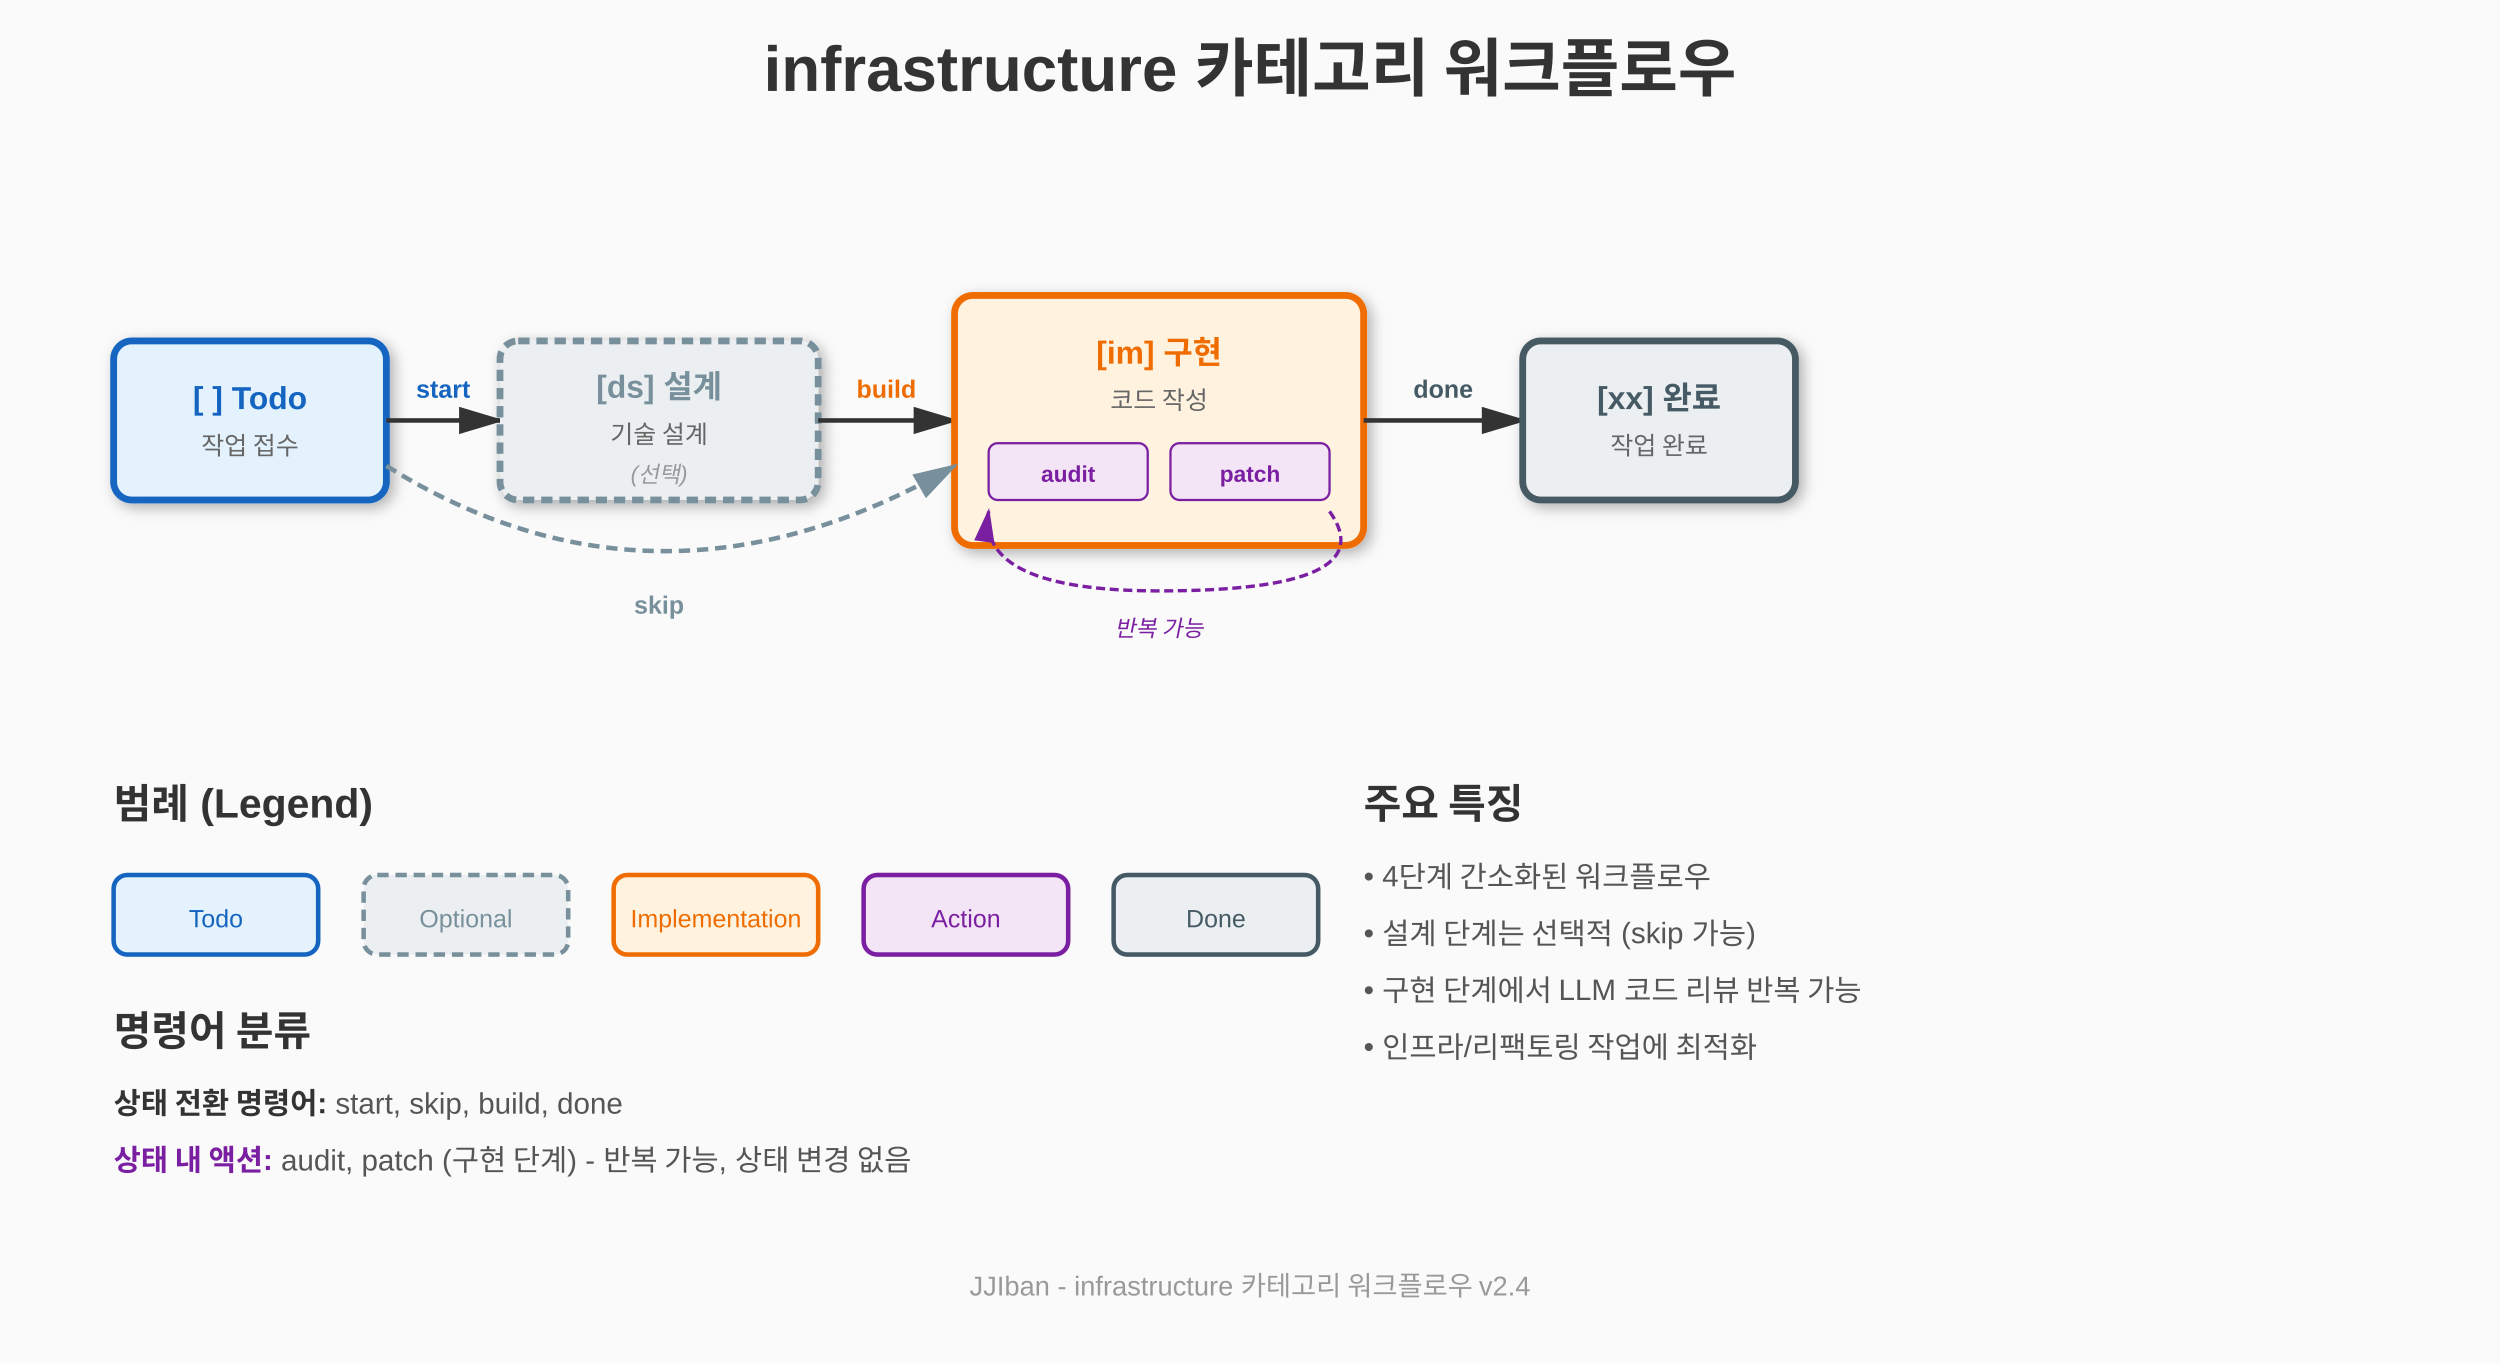
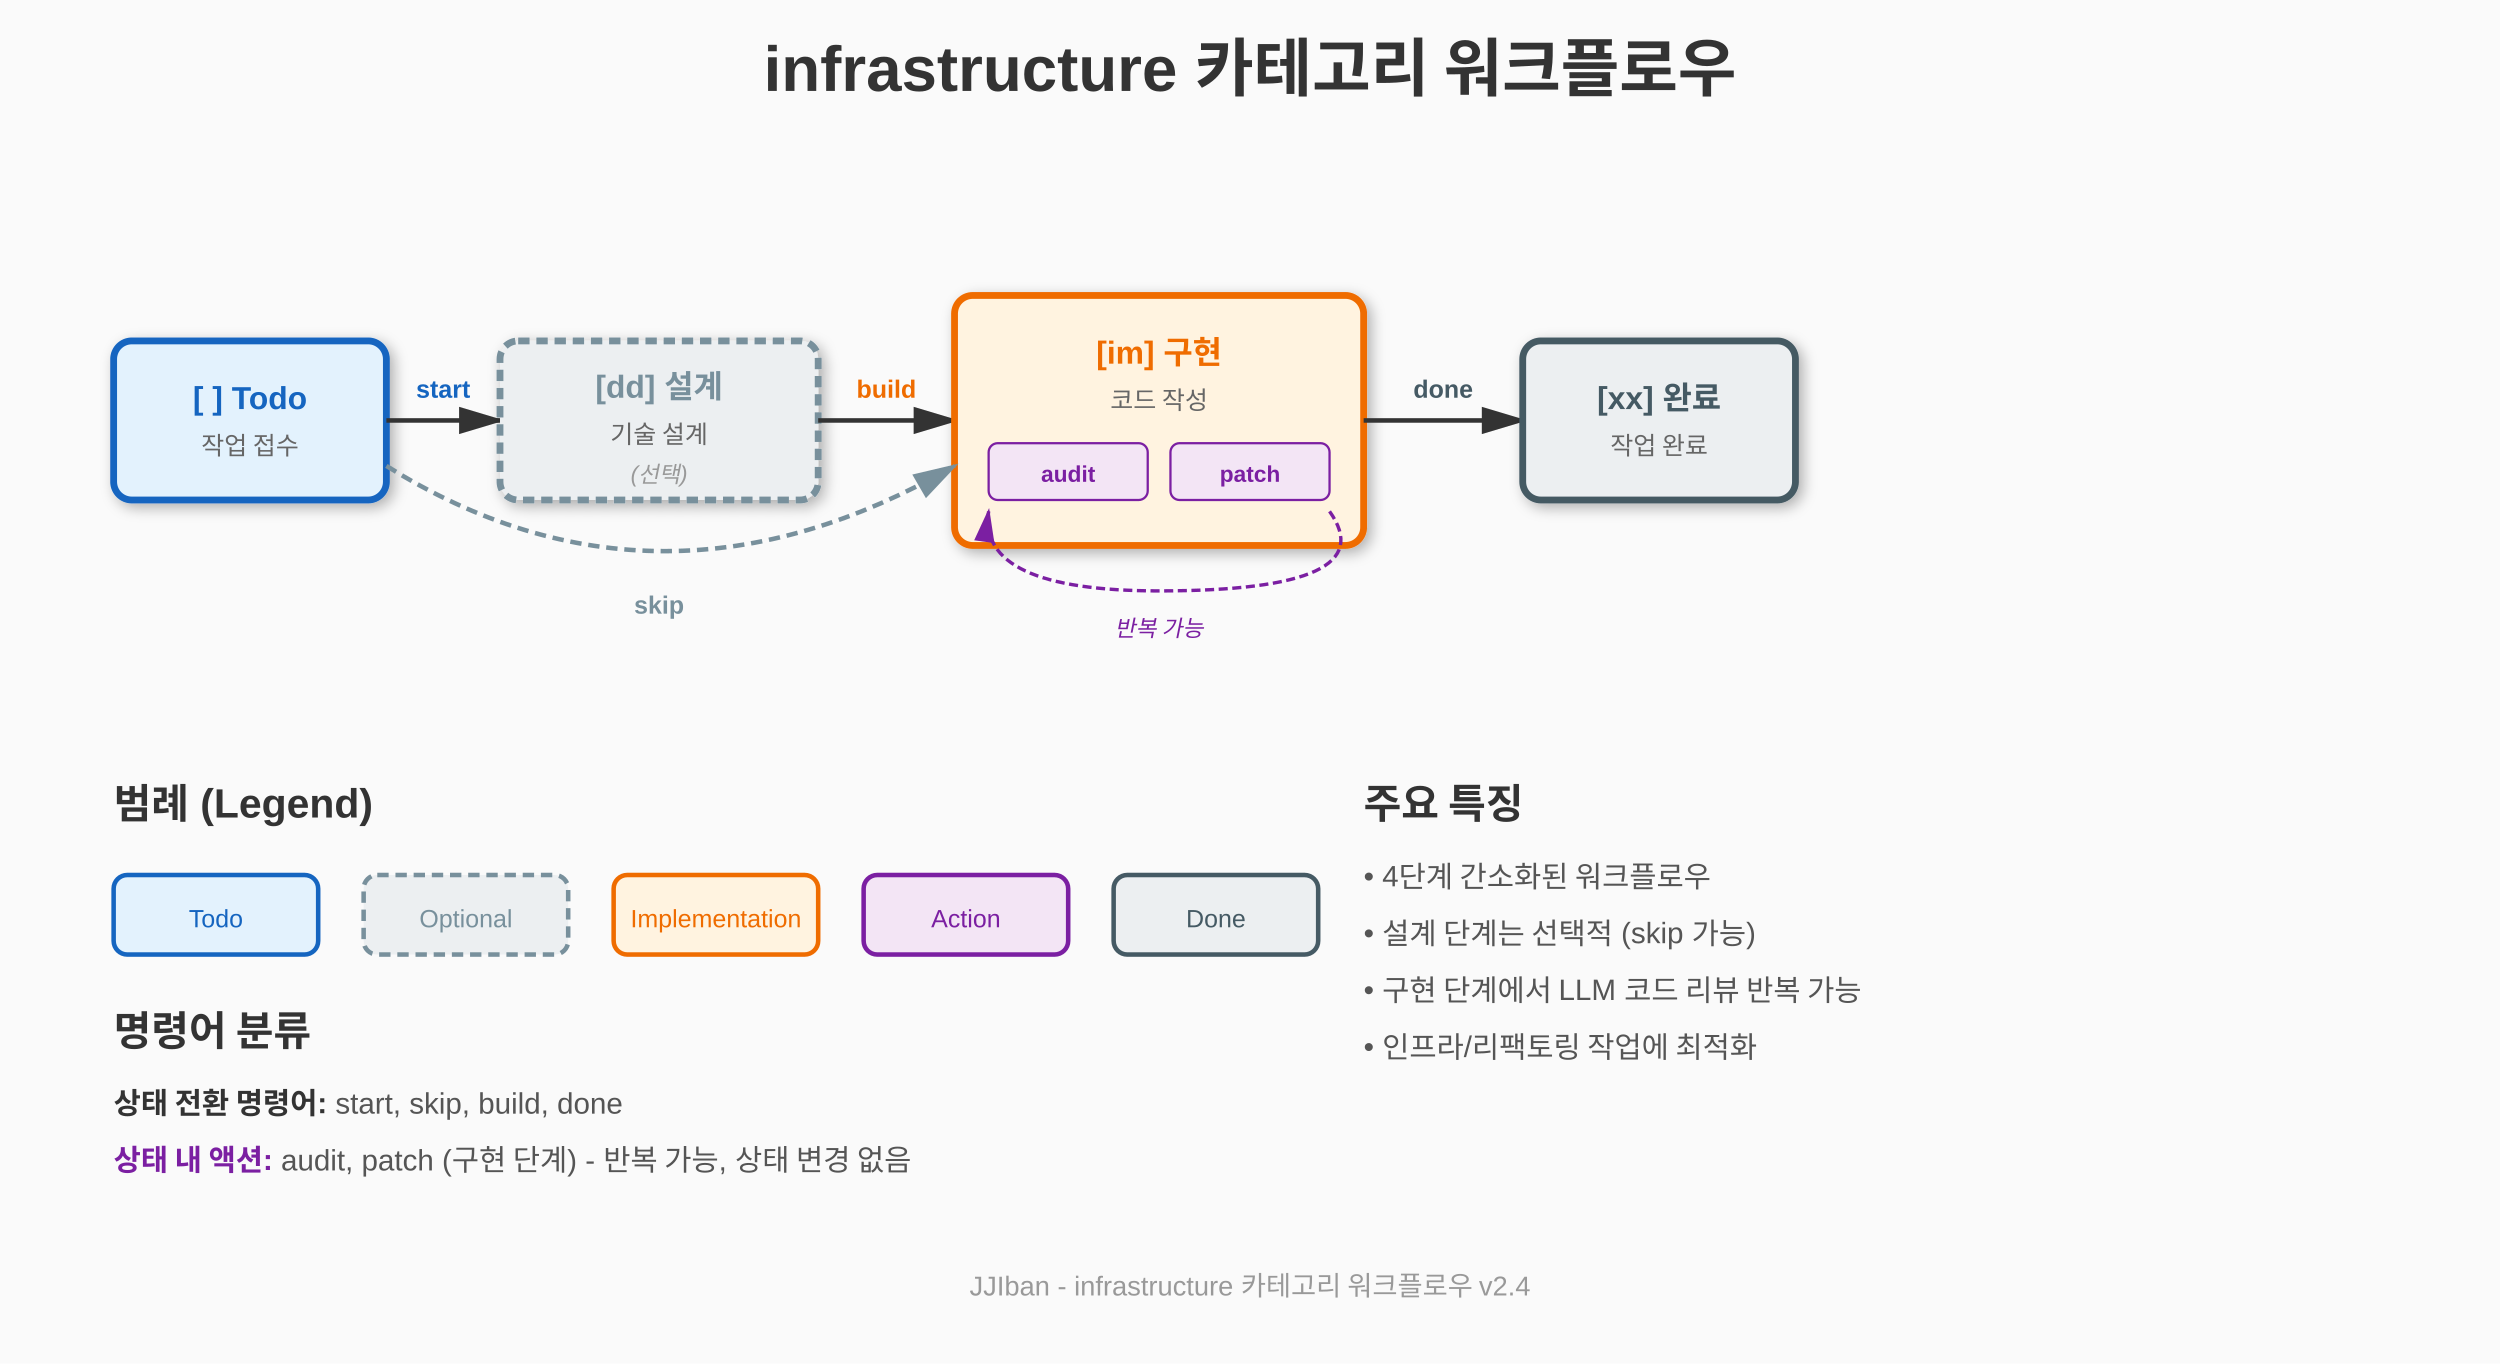
<svg xmlns="http://www.w3.org/2000/svg" viewBox="0 0 1100 600" width="1100" height="600">
  <defs>
    <marker id="arrowhead" markerWidth="10" markerHeight="10" refX="9" refY="3" orient="auto">
      <polygon points="0 0, 10 3, 0 6" fill="#333" />
    </marker>
    <marker id="arrowhead-loop" markerWidth="10" markerHeight="10" refX="9" refY="3" orient="auto">
      <polygon points="0 0, 10 3, 0 6" fill="#7b1fa2" />
    </marker>
    <marker id="arrowhead-dashed" markerWidth="10" markerHeight="10" refX="9" refY="3" orient="auto">
      <polygon points="0 0, 10 3, 0 6" fill="#78909c" />
    </marker>
    <filter id="shadow" x="-50%" y="-50%" width="200%" height="200%">
      <feDropShadow dx="2" dy="2" stdDeviation="3" flood-opacity="0.3" />
    </filter>
  </defs>
  <rect width="1100" height="600" fill="#fafafa" />
  <text x="550" y="40" font-family="Arial, sans-serif" font-size="28" font-weight="bold" text-anchor="middle" fill="#333">
    infrastructure 카테고리 워크플로우
  </text>
  <g id="main-flow">
    <rect x="50" y="150" width="120" height="70" rx="8" fill="#e3f2fd" stroke="#1565c0" stroke-width="3" filter="url(#shadow)" />
    <text x="110" y="180" font-family="Arial, sans-serif" font-size="14" font-weight="bold" text-anchor="middle" fill="#1565c0">[ ] Todo</text>
    <text x="110" y="200" font-family="Arial, sans-serif" font-size="11" text-anchor="middle" fill="#666">작업 접수</text>
    <line x1="170" y1="185" x2="220" y2="185" stroke="#333" stroke-width="2" marker-end="url(#arrowhead)" />
    <text x="195" y="175" font-family="Arial, sans-serif" font-size="11" font-weight="bold" text-anchor="middle" fill="#1565c0">start</text>
    <rect x="220" y="150" width="140" height="70" rx="8" fill="#eceff1" stroke="#78909c" stroke-width="3" stroke-dasharray="5,3" filter="url(#shadow)" />
-     <text x="290" y="175" font-family="Arial, sans-serif" font-size="14" font-weight="bold" text-anchor="middle" fill="#78909c">[ds] 설계</text>
+     <text x="290" y="175" font-family="Arial, sans-serif" font-size="14" font-weight="bold" text-anchor="middle" fill="#78909c">[dd] 설계</text>
    <text x="290" y="195" font-family="Arial, sans-serif" font-size="11" text-anchor="middle" fill="#666">기술 설계</text>
    <text x="290" y="212" font-family="Arial, sans-serif" font-size="10" font-style="italic" text-anchor="middle" fill="#999">(선택)</text>
    <line x1="360" y1="185" x2="420" y2="185" stroke="#333" stroke-width="2" marker-end="url(#arrowhead)" />
    <text x="390" y="175" font-family="Arial, sans-serif" font-size="11" font-weight="bold" text-anchor="middle" fill="#ef6c00">build</text>
    <rect x="420" y="130" width="180" height="110" rx="8" fill="#fff3e0" stroke="#ef6c00" stroke-width="3" filter="url(#shadow)" />
    <text x="510" y="160" font-family="Arial, sans-serif" font-size="14" font-weight="bold" text-anchor="middle" fill="#ef6c00">[im] 구현</text>
    <text x="510" y="180" font-family="Arial, sans-serif" font-size="11" text-anchor="middle" fill="#666">코드 작성</text>
    <rect x="435" y="195" width="70" height="25" rx="4" fill="#f3e5f5" stroke="#7b1fa2" stroke-width="1" />
    <text x="470" y="212" font-family="Arial, sans-serif" font-size="10" font-weight="bold" text-anchor="middle" fill="#7b1fa2">audit</text>
    <rect x="515" y="195" width="70" height="25" rx="4" fill="#f3e5f5" stroke="#7b1fa2" stroke-width="1" />
    <text x="550" y="212" font-family="Arial, sans-serif" font-size="10" font-weight="bold" text-anchor="middle" fill="#7b1fa2">patch</text>
    <path d="M 585 225 Q 610 260 510 260 Q 430 260 435 225" stroke="#7b1fa2" stroke-width="1.5" stroke-dasharray="4,2" fill="none" marker-end="url(#arrowhead-loop)" />
    <text x="510" y="280" font-family="Arial, sans-serif" font-size="10" font-style="italic" text-anchor="middle" fill="#7b1fa2">반복 가능</text>
    <line x1="600" y1="185" x2="670" y2="185" stroke="#333" stroke-width="2" marker-end="url(#arrowhead)" />
    <text x="635" y="175" font-family="Arial, sans-serif" font-size="11" font-weight="bold" text-anchor="middle" fill="#455a64">done</text>
    <rect x="670" y="150" width="120" height="70" rx="8" fill="#eceff1" stroke="#455a64" stroke-width="3" filter="url(#shadow)" />
    <text x="730" y="180" font-family="Arial, sans-serif" font-size="14" font-weight="bold" text-anchor="middle" fill="#455a64">[xx] 완료</text>
    <text x="730" y="200" font-family="Arial, sans-serif" font-size="11" text-anchor="middle" fill="#666">작업 완료</text>
  </g>
  <g id="skip-design">
    <path d="M 170 205 Q 290 280 420 205" stroke="#78909c" stroke-width="2" stroke-dasharray="5,3" fill="none" marker-end="url(#arrowhead-dashed)" />
    <text x="290" y="270" font-family="Arial, sans-serif" font-size="11" font-weight="bold" text-anchor="middle" fill="#78909c">skip</text>
  </g>
  <g id="legend" transform="translate(50, 360)">
    <text x="0" y="0" font-family="Arial, sans-serif" font-size="18" font-weight="bold" fill="#333">범례 (Legend)</text>
    <rect x="0" y="25" width="90" height="35" rx="6" fill="#e3f2fd" stroke="#1565c0" stroke-width="2" />
    <text x="45" y="48" font-family="Arial, sans-serif" font-size="11" text-anchor="middle" fill="#1565c0">Todo</text>
    <rect x="110" y="25" width="90" height="35" rx="6" fill="#eceff1" stroke="#78909c" stroke-width="2" stroke-dasharray="5,3" />
    <text x="155" y="48" font-family="Arial, sans-serif" font-size="11" text-anchor="middle" fill="#78909c">Optional</text>
    <rect x="220" y="25" width="90" height="35" rx="6" fill="#fff3e0" stroke="#ef6c00" stroke-width="2" />
    <text x="265" y="48" font-family="Arial, sans-serif" font-size="11" text-anchor="middle" fill="#ef6c00">Implementation</text>
    <rect x="330" y="25" width="90" height="35" rx="6" fill="#f3e5f5" stroke="#7b1fa2" stroke-width="2" />
    <text x="375" y="48" font-family="Arial, sans-serif" font-size="11" text-anchor="middle" fill="#7b1fa2">Action</text>
    <rect x="440" y="25" width="90" height="35" rx="6" fill="#eceff1" stroke="#455a64" stroke-width="2" />
    <text x="485" y="48" font-family="Arial, sans-serif" font-size="11" text-anchor="middle" fill="#455a64">Done</text>
  </g>
  <g id="command-types" transform="translate(50, 460)">
    <text x="0" y="0" font-family="Arial, sans-serif" font-size="18" font-weight="bold" fill="#333">명령어 분류</text>
    <text x="0" y="30" font-family="Arial, sans-serif" font-size="13" fill="#555">
      <tspan font-weight="bold" fill="#333">상태 전환 명령어:</tspan> start, skip, build, done
    </text>
    <text x="0" y="55" font-family="Arial, sans-serif" font-size="13" fill="#555">
      <tspan font-weight="bold" fill="#7b1fa2">상태 내 액션:</tspan> audit, patch (구현 단계) - 반복 가능, 상태 변경 없음
    </text>
  </g>
  <g id="features" transform="translate(600, 360)">
    <text x="0" y="0" font-family="Arial, sans-serif" font-size="18" font-weight="bold" fill="#333">주요 특징</text>
    <text x="0" y="30" font-family="Arial, sans-serif" font-size="13" fill="#555">
      • 4단계 간소화된 워크플로우
    </text>
    <text x="0" y="55" font-family="Arial, sans-serif" font-size="13" fill="#555">
      • 설계 단계는 선택적 (skip 가능)
    </text>
    <text x="0" y="80" font-family="Arial, sans-serif" font-size="13" fill="#555">
      • 구현 단계에서 LLM 코드 리뷰 반복 가능
    </text>
    <text x="0" y="105" font-family="Arial, sans-serif" font-size="13" fill="#555">
      • 인프라/리팩토링 작업에 최적화
    </text>
  </g>
  <text x="550" y="570" font-family="Arial, sans-serif" font-size="12" text-anchor="middle" fill="#999">
    JJIban - infrastructure 카테고리 워크플로우 v2.4
  </text>
</svg>
